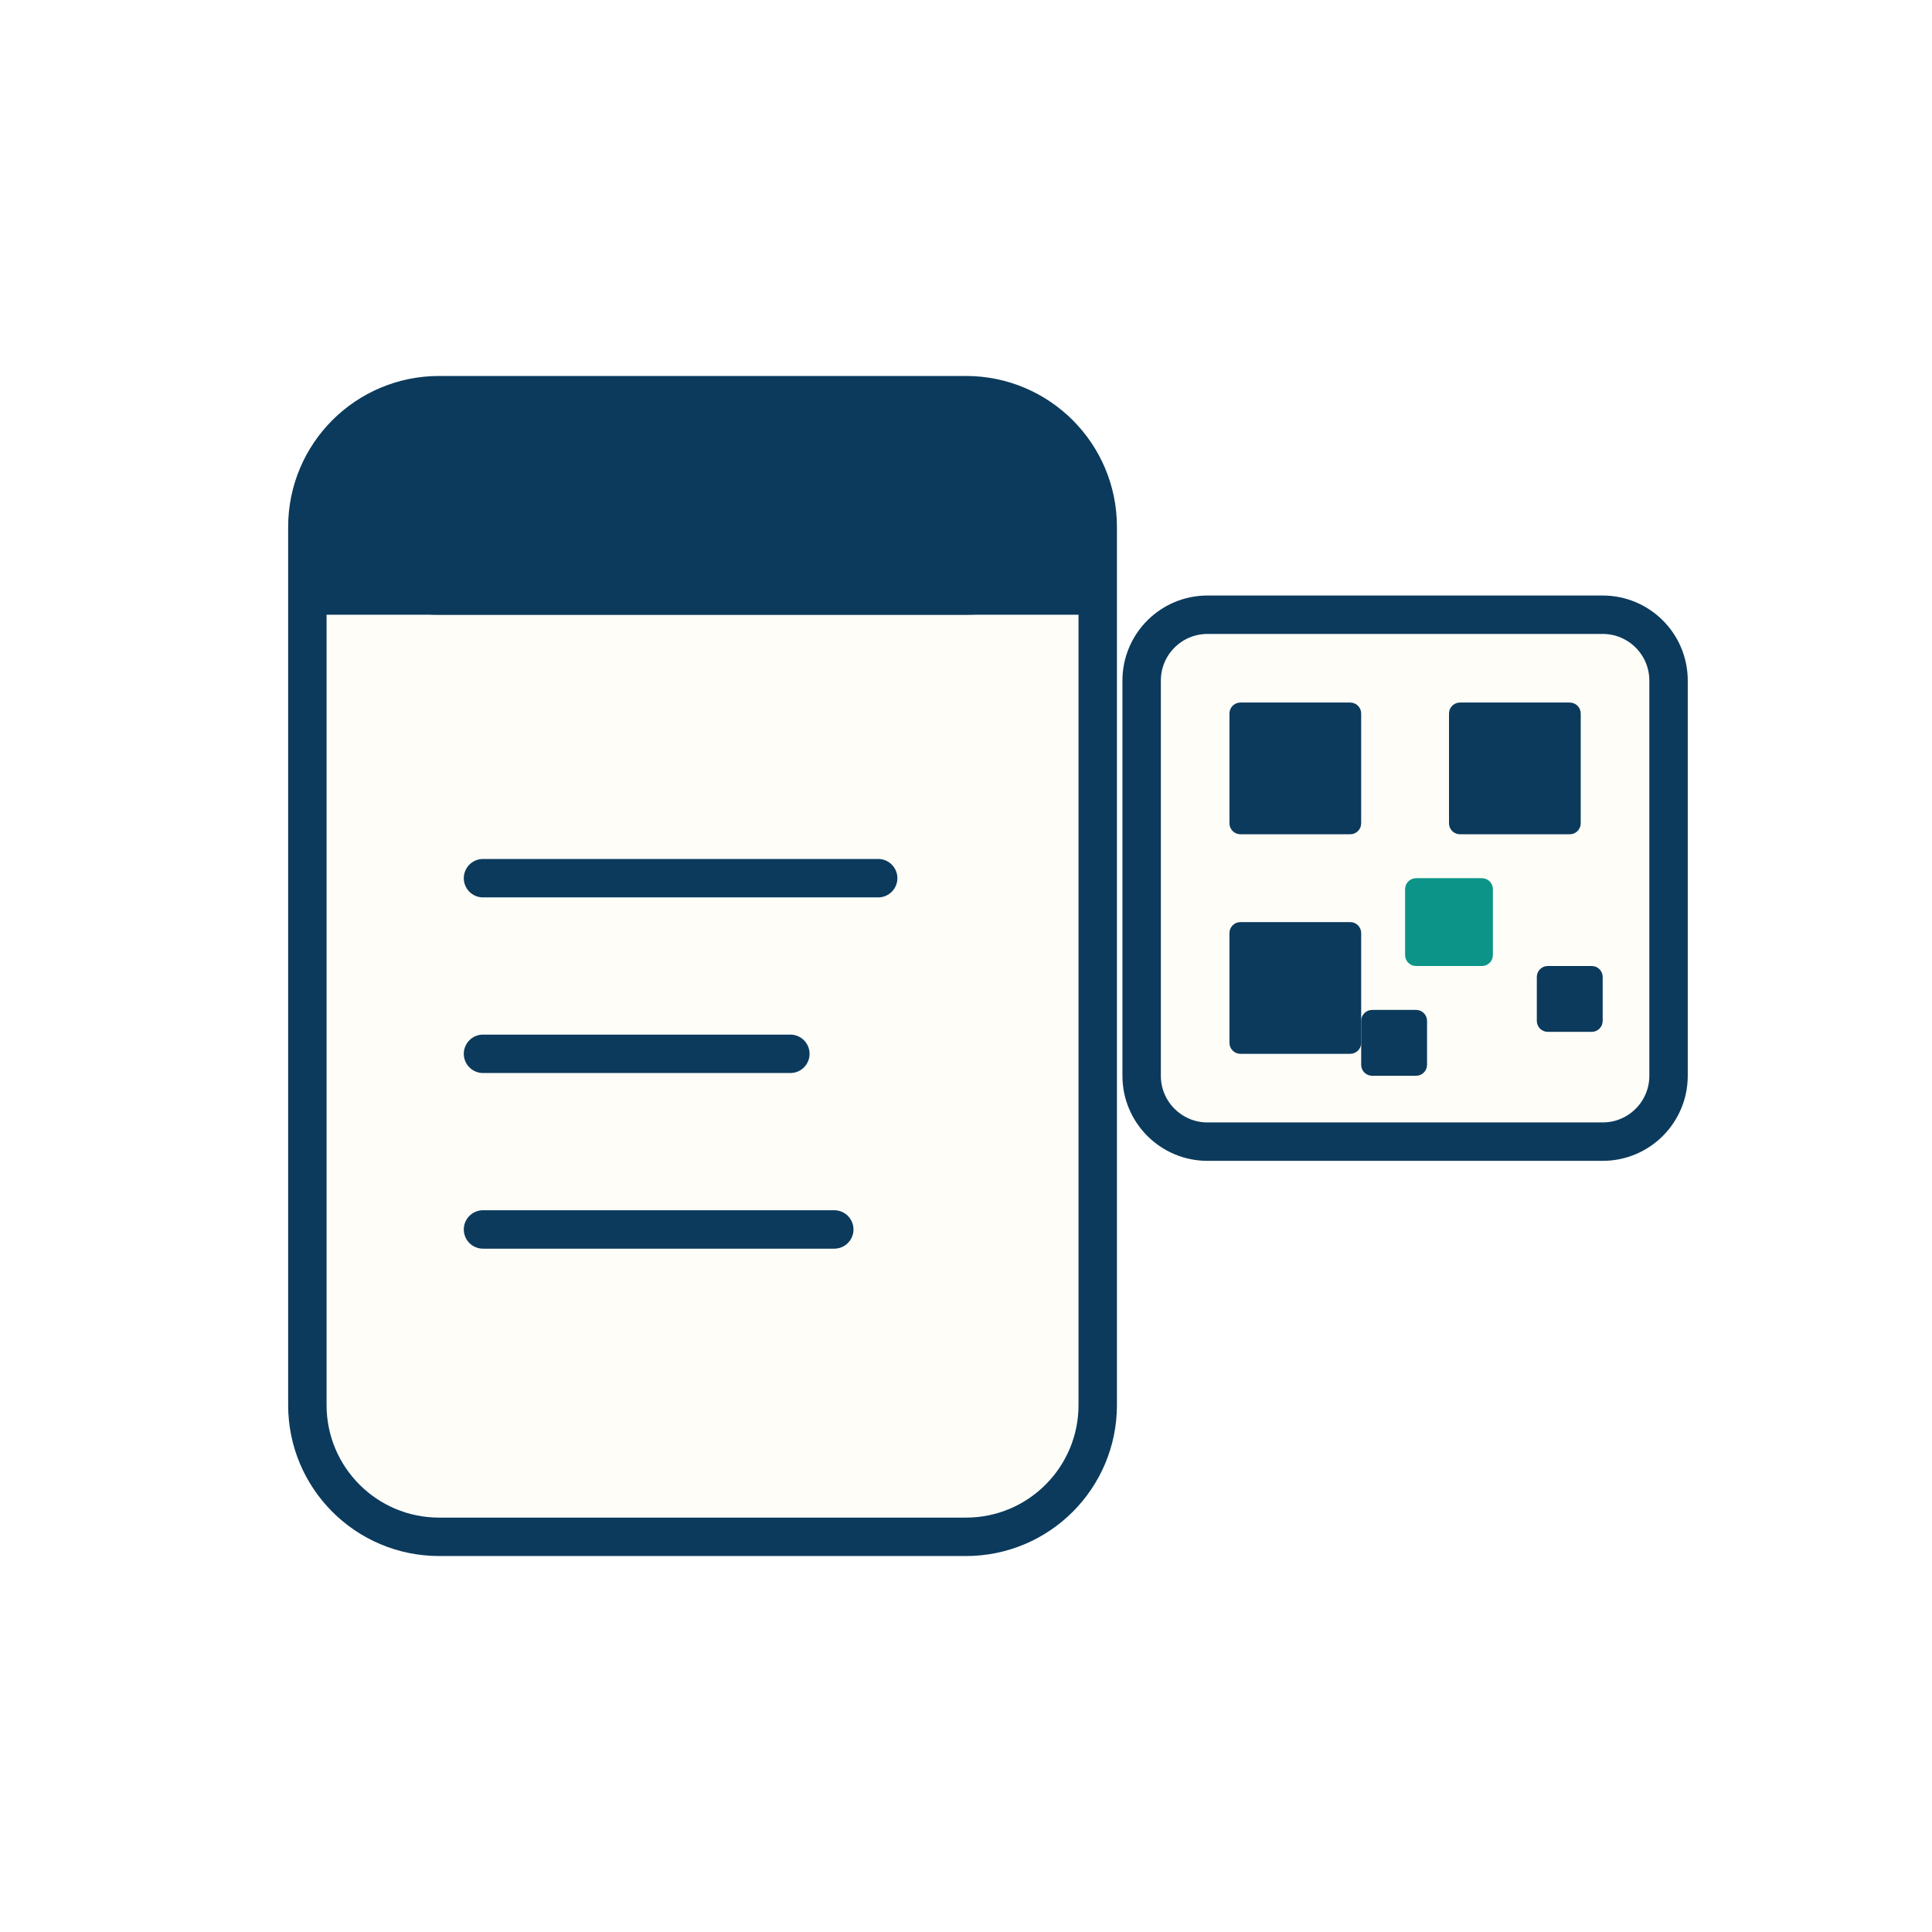
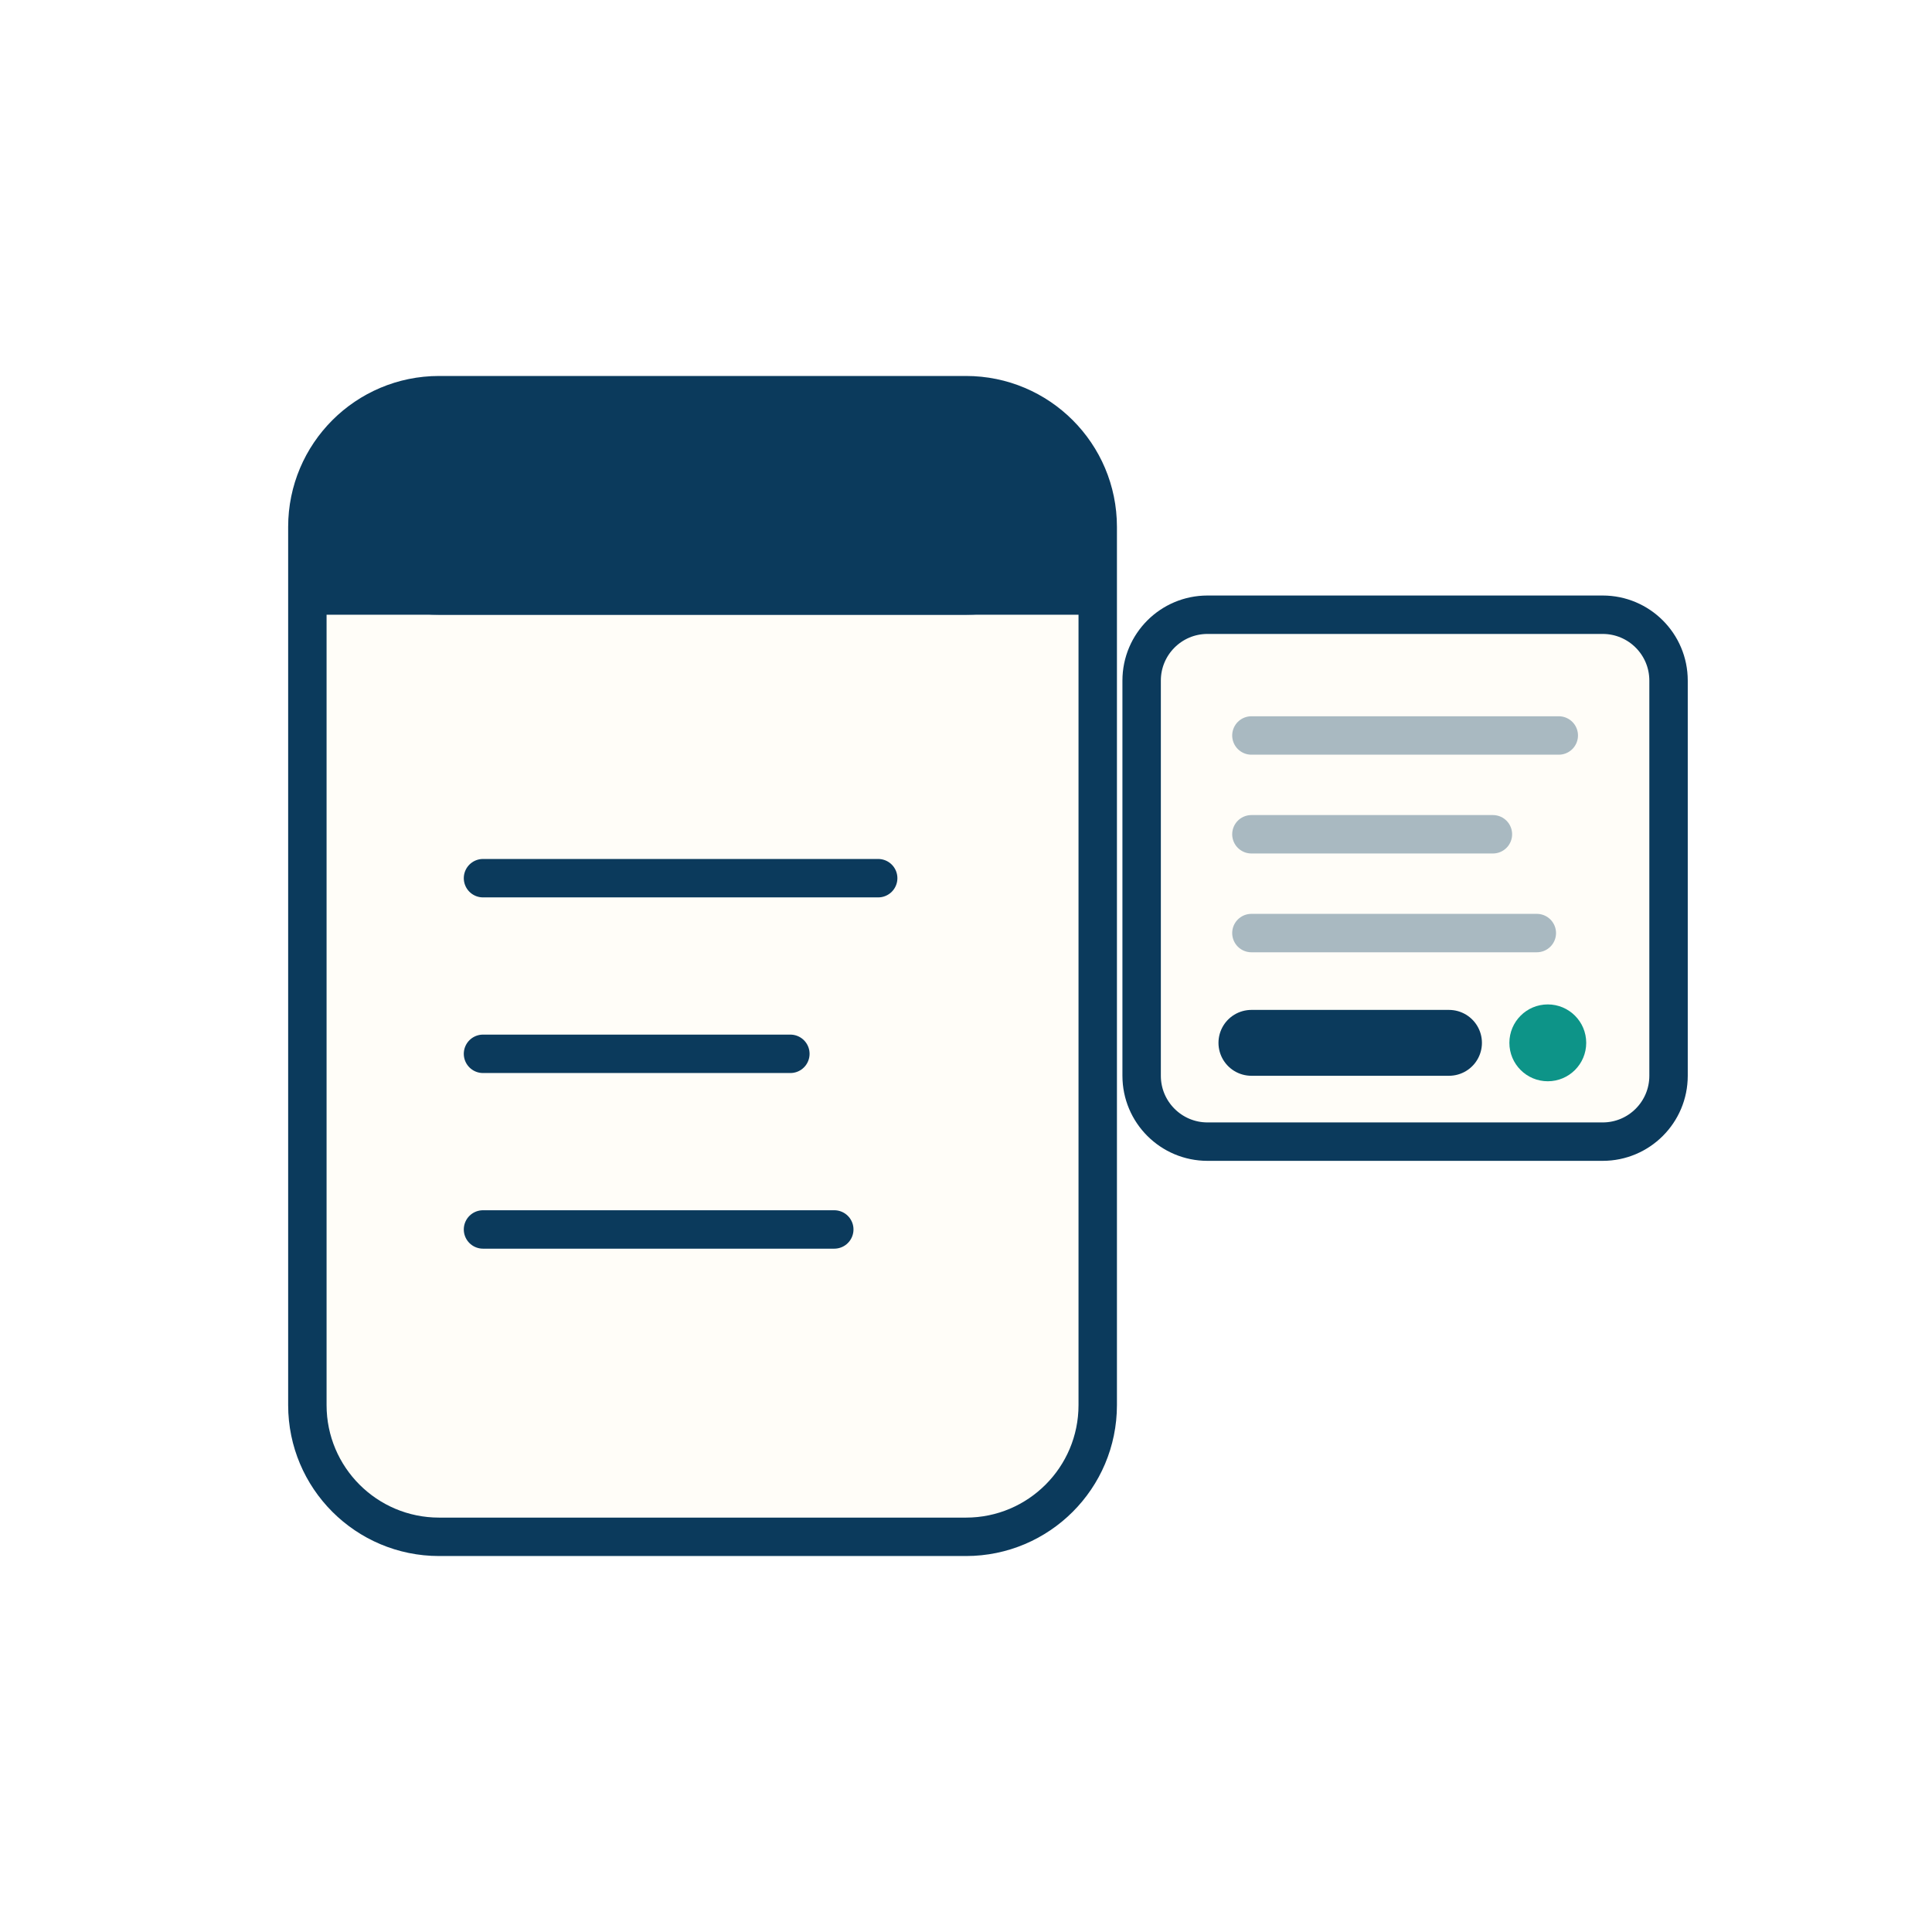
- <svg xmlns="http://www.w3.org/2000/svg" width="88" height="88" viewBox="0 0 88 88" fill="none" role="img" aria-label="Invoice and QR">
+ <svg xmlns="http://www.w3.org/2000/svg" width="88" height="88" viewBox="0 0 88 88" fill="none" role="img" aria-label="Invoice">
  <rect x="14" y="18" width="36" height="52" rx="6" fill="#FFFDF8" stroke="#0B3A5C" stroke-width="1.75" />
  <rect x="14" y="18" width="36" height="10" rx="6" fill="#0B3A5C" />
  <rect x="14" y="24" width="36" height="4" fill="#0B3A5C" />
  <line x1="22" y1="40" x2="40" y2="40" stroke="#0B3A5C" stroke-width="1.75" stroke-linecap="round" />
  <line x1="22" y1="48" x2="36" y2="48" stroke="#0B3A5C" stroke-width="1.75" stroke-linecap="round" />
  <line x1="22" y1="56" x2="38" y2="56" stroke="#0B3A5C" stroke-width="1.75" stroke-linecap="round" />
  <rect x="52" y="28" width="24" height="24" rx="3" fill="#FFFDF8" stroke="#0B3A5C" stroke-width="1.75" />
-   <rect x="56" y="32" width="6" height="6" rx="0.5" fill="#0B3A5C" />
-   <rect x="66" y="32" width="6" height="6" rx="0.5" fill="#0B3A5C" />
-   <rect x="56" y="42" width="6" height="6" rx="0.5" fill="#0B3A5C" />
-   <rect x="64" y="40" width="4" height="4" rx="0.5" fill="#0D9488" />
-   <rect x="70" y="44" width="3" height="3" rx="0.5" fill="#0B3A5C" />
-   <rect x="62" y="46" width="3" height="3" rx="0.5" fill="#0B3A5C" />
+   <line x1="57" y1="33.5" x2="71" y2="33.5" stroke="#0B3A5C" stroke-opacity="0.35" stroke-width="1.75" stroke-linecap="round" />
+   <line x1="57" y1="38" x2="68" y2="38" stroke="#0B3A5C" stroke-opacity="0.35" stroke-width="1.75" stroke-linecap="round" />
+   <line x1="57" y1="42.5" x2="70" y2="42.5" stroke="#0B3A5C" stroke-opacity="0.35" stroke-width="1.75" stroke-linecap="round" />
+   <line x1="57" y1="47.5" x2="66" y2="47.5" stroke="#0B3A5C" stroke-width="3" stroke-linecap="round" />
+   <circle cx="70.5" cy="47.5" r="1.75" fill="#0D9488" />
</svg>
